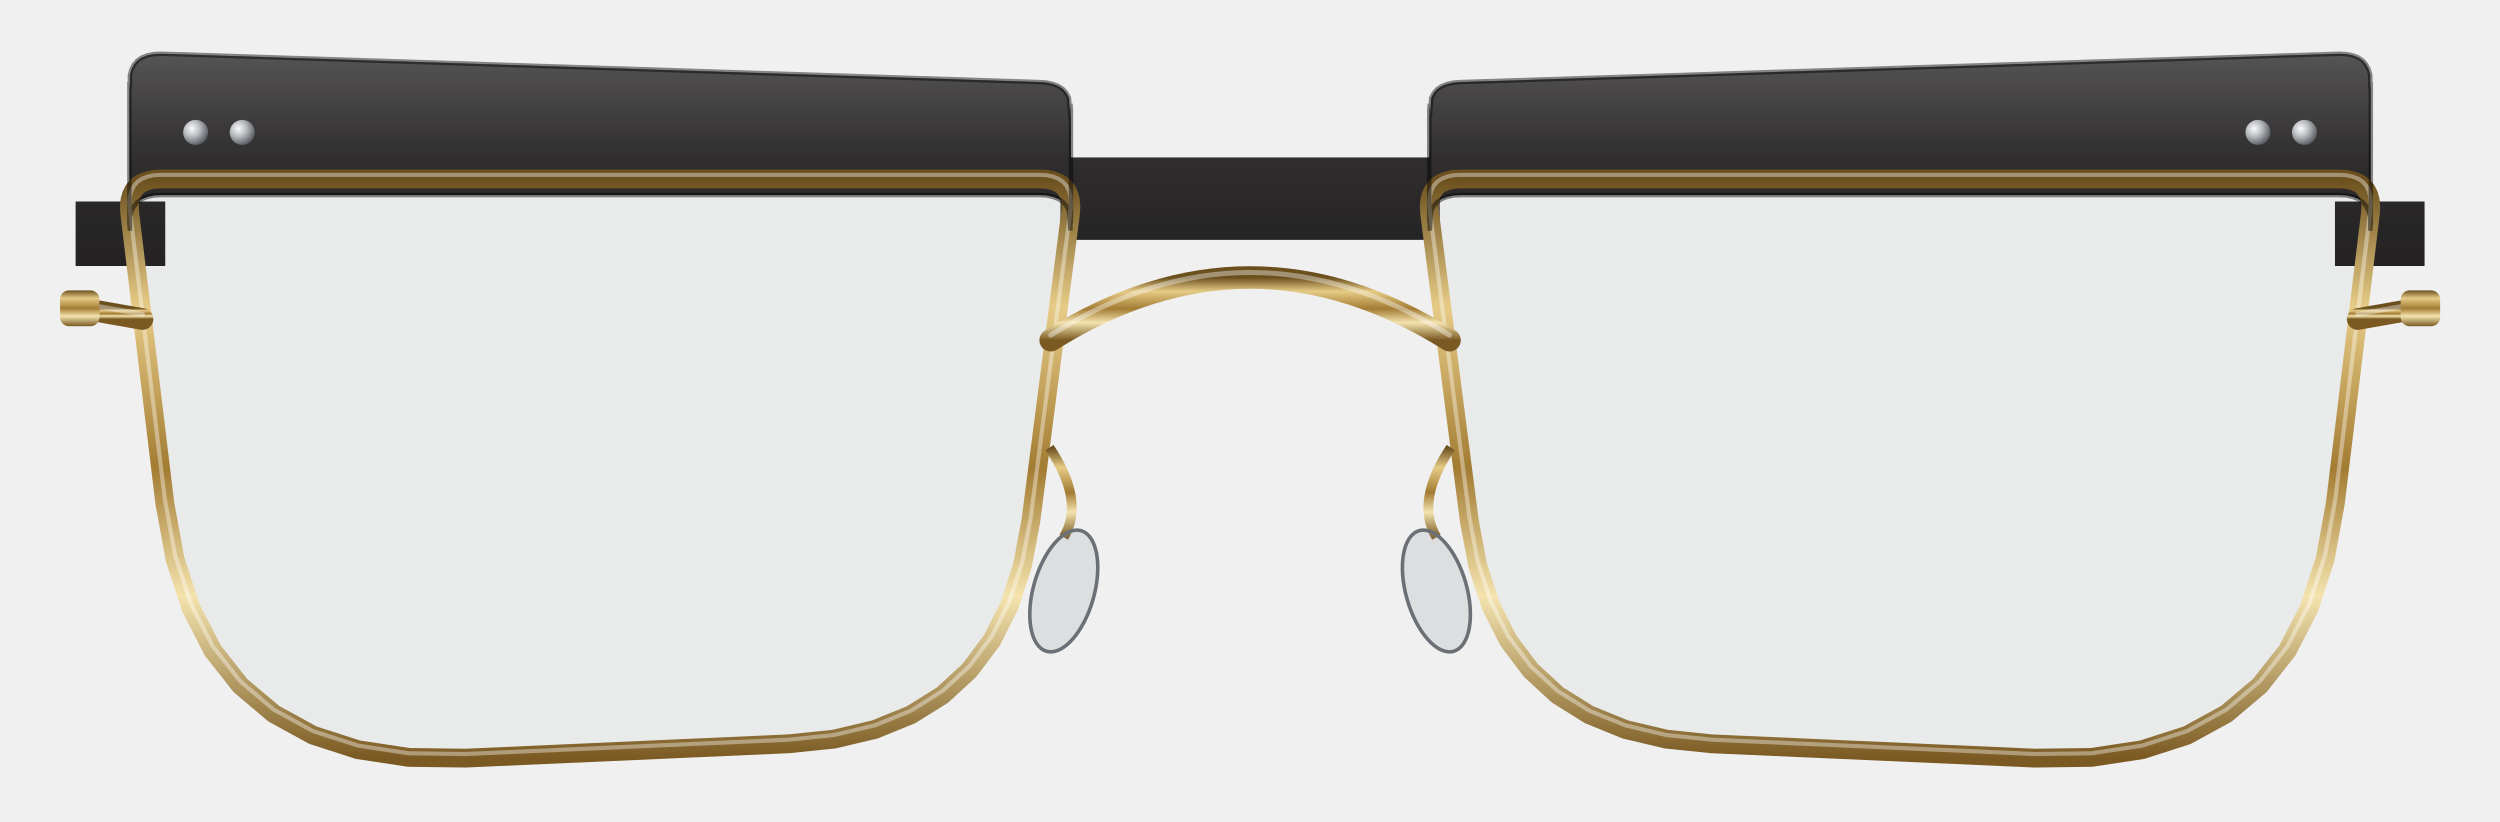
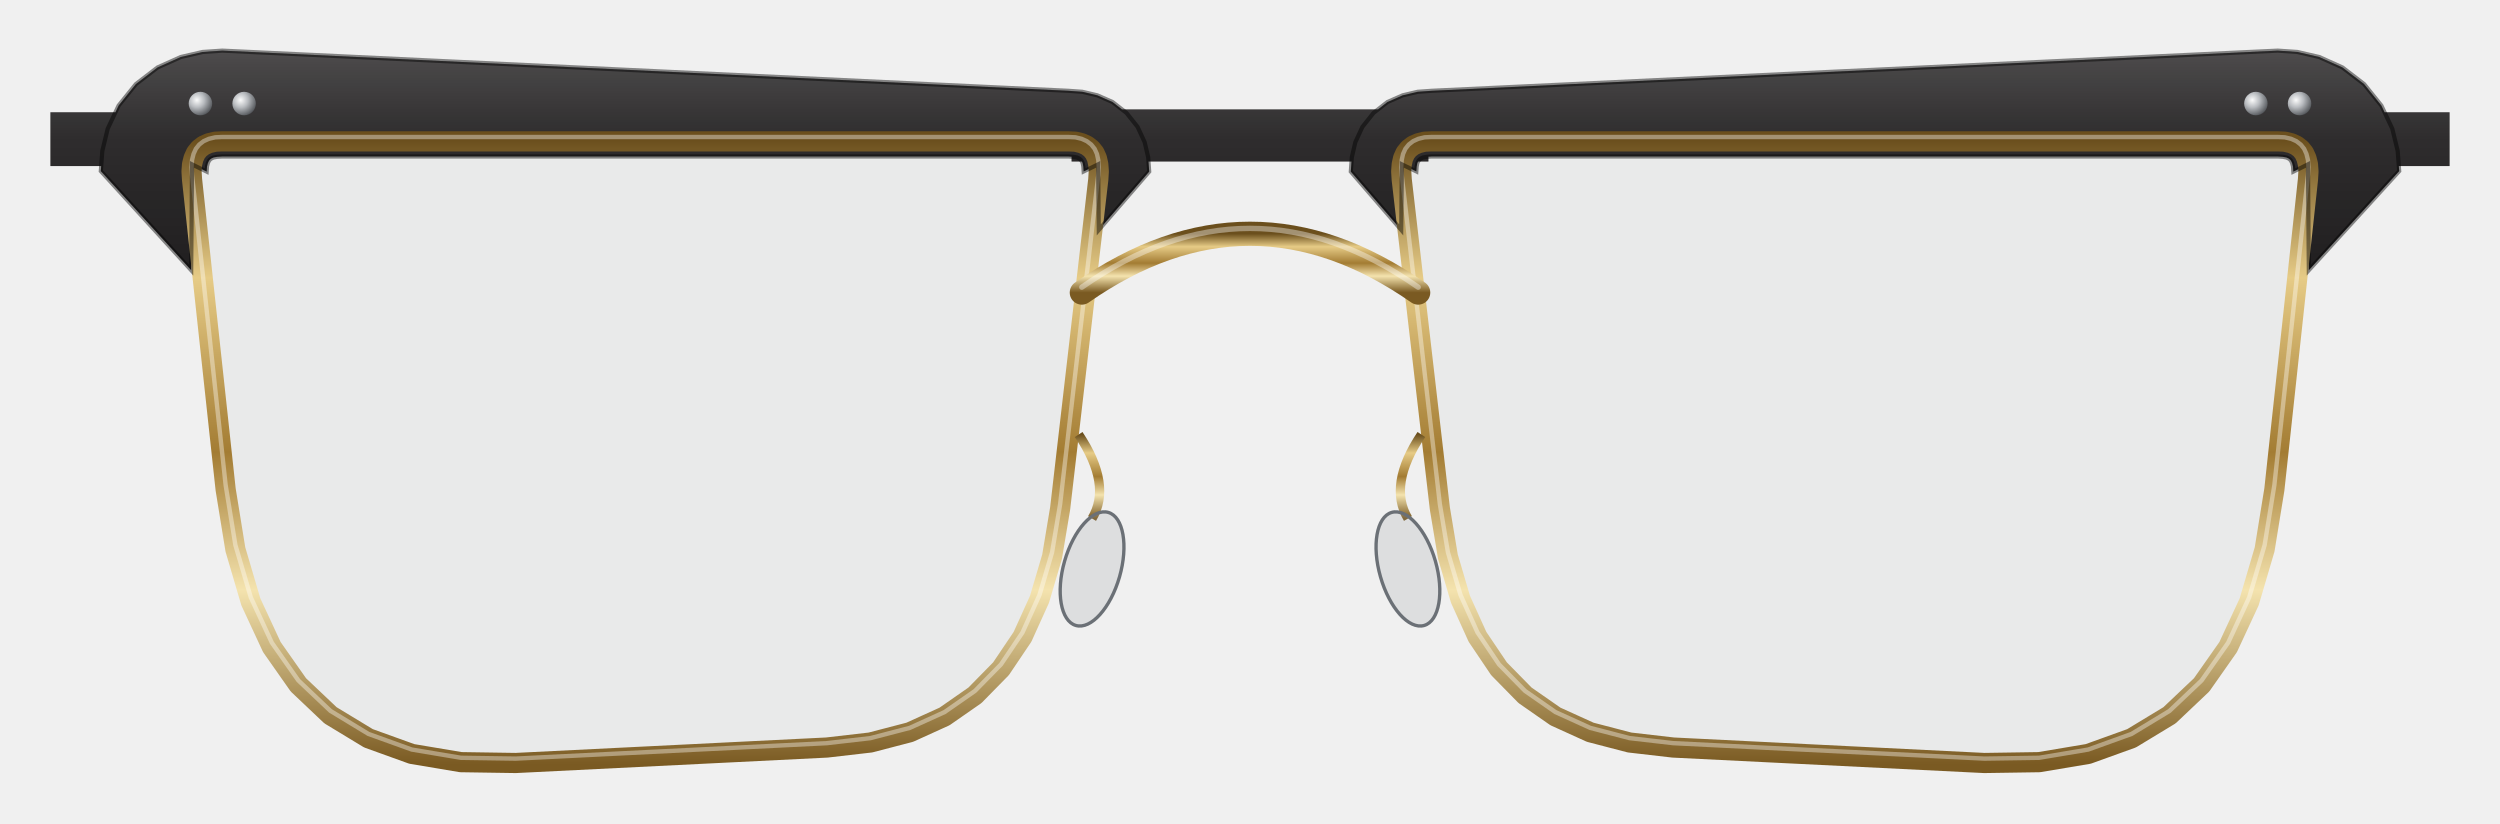
- <svg xmlns="http://www.w3.org/2000/svg" viewBox="-69.63 -26.99 139.25 45.85" width="557" height="183">
+ <svg xmlns="http://www.w3.org/2000/svg" viewBox="-74.40 -27.85 148.80 48.99" width="595" height="196">
  <defs>
    <linearGradient id="f98met" x1="0" y1="0" x2="0" y2="1">
      <stop offset="0" stop-color="#6b4f1d" />
      <stop offset=".22" stop-color="#e6cb86" />
      <stop offset=".5" stop-color="#a37c33" />
      <stop offset=".72" stop-color="#f4e3ae" />
      <stop offset="1" stop-color="#7a5a22" />
    </linearGradient>
    <radialGradient id="f98riv" cx=".35" cy=".35" r=".7">
      <stop offset="0" stop-color="#fbfbfb" />
      <stop offset=".45" stop-color="#b9bcc0" />
      <stop offset="1" stop-color="#55585c" />
    </radialGradient>
-     <linearGradient id="f98hl" gradientUnits="userSpaceOnUse" x1="0" y1="-26.00" x2="0" y2="24.33">
+     <linearGradient id="f98hl" gradientUnits="userSpaceOnUse" x1="0" y1="-28.45" x2="0" y2="26.55">
      <stop offset="0" stop-color="#fff" stop-opacity=".34" />
      <stop offset=".16" stop-color="#fff" stop-opacity=".12" />
      <stop offset=".45" stop-color="#fff" stop-opacity="0" />
      <stop offset=".8" stop-color="#000" stop-opacity=".06" />
      <stop offset="1" stop-color="#000" stop-opacity=".22" />
    </linearGradient>
  </defs>
-   <path d="M11.77 -17.00L11.36 -16.98L11.00 -16.90L10.69 -16.78L10.44 -16.61L10.25 -16.39L10.11 -16.12L10.03 -15.80L10.00 -15.43L10.03 -15.02L12.24 2.10L12.71 4.60L13.44 6.83L14.42 8.77L15.67 10.43L17.17 11.81L18.93 12.91L20.95 13.73L23.23 14.27L25.76 14.53L43.79 15.33L46.96 15.29L49.80 14.86L52.31 14.05L54.50 12.85L56.37 11.27L57.91 9.31L59.12 6.96L60.01 4.23L60.58 1.11L62.53 -15.01L62.56 -15.43L62.53 -15.80L62.44 -16.12L62.30 -16.39L62.11 -16.61L61.86 -16.78L61.55 -16.90L61.19 -16.98L60.77 -17.00ZM-60.77 -17.00L-61.19 -16.98L-61.55 -16.90L-61.86 -16.78L-62.11 -16.61L-62.30 -16.39L-62.44 -16.12L-62.53 -15.80L-62.56 -15.43L-62.53 -15.01L-60.58 1.11L-60.01 4.23L-59.12 6.96L-57.91 9.31L-56.37 11.27L-54.50 12.85L-52.31 14.05L-49.80 14.86L-46.96 15.29L-43.79 15.33L-25.76 14.53L-23.23 14.27L-20.95 13.73L-18.93 12.91L-17.17 11.81L-15.67 10.43L-14.42 8.77L-13.44 6.83L-12.71 4.60L-12.24 2.10L-10.03 -15.02L-10.00 -15.43L-10.03 -15.80L-10.11 -16.12L-10.25 -16.39L-10.44 -16.61L-10.69 -16.78L-11.00 -16.90L-11.36 -16.98L-11.77 -17.00Z" fill="#5b6670" fill-opacity=".05" />
-   <path d="M10.00 -14.53L10.03 -14.90L10.03 -14.12L10.11 -15.22L10.25 -15.49L10.44 -15.71L10.69 -15.88L11.00 -16.00L11.36 -16.08L11.77 -16.10L60.77 -16.10L61.19 -16.08L61.55 -16.00L61.86 -15.88L62.11 -15.71L62.30 -15.49L62.44 -15.22L62.53 -14.90L62.53 -14.11L62.56 -14.53L62.56 -22.43L62.53 -22.01L62.53 -22.80L62.44 -23.12L62.30 -23.39L62.11 -23.61L61.86 -23.78L61.55 -23.90L61.19 -23.97L60.77 -23.99L11.77 -22.41L11.36 -22.38L11.00 -22.30L10.69 -22.18L10.44 -22.01L10.25 -21.79L10.11 -21.52L10.03 -20.42L10.03 -21.20L10.00 -20.83ZM60.56 -12.14L65.56 -12.14L65.56 -15.74L60.56 -15.74ZM-62.56 -14.53L-62.53 -14.11L-62.53 -14.90L-62.44 -15.22L-62.30 -15.49L-62.11 -15.71L-61.86 -15.88L-61.55 -16.00L-61.19 -16.08L-60.77 -16.10L-11.77 -16.10L-11.36 -16.08L-11.00 -16.00L-10.69 -15.88L-10.44 -15.71L-10.25 -15.49L-10.11 -15.22L-10.03 -14.12L-10.03 -14.90L-10.00 -14.53L-10.00 -20.83L-10.03 -21.20L-10.03 -20.42L-10.11 -21.52L-10.25 -21.79L-10.44 -22.01L-10.69 -22.18L-11.00 -22.30L-11.36 -22.38L-11.77 -22.41L-60.77 -23.99L-61.19 -23.97L-61.55 -23.90L-61.86 -23.78L-62.11 -23.61L-62.30 -23.39L-62.44 -23.12L-62.53 -22.80L-62.53 -22.01L-62.56 -22.43ZM-65.56 -12.14L-60.56 -12.14L-60.56 -15.74L-65.56 -15.74ZM-10.58 -13.60L10.58 -13.60L10.58 -18.20L-10.58 -18.20Z" fill="#121011" />
-   <path d="M10.00 -14.53L10.03 -14.90L10.03 -14.12L10.11 -15.22L10.25 -15.49L10.44 -15.71L10.69 -15.88L11.00 -16.00L11.36 -16.08L11.77 -16.10L60.77 -16.10L61.19 -16.08L61.55 -16.00L61.86 -15.88L62.11 -15.71L62.30 -15.49L62.44 -15.22L62.53 -14.90L62.53 -14.11L62.56 -14.53L62.56 -22.43L62.53 -22.01L62.53 -22.80L62.44 -23.12L62.30 -23.39L62.11 -23.61L61.86 -23.78L61.55 -23.90L61.19 -23.97L60.77 -23.99L11.77 -22.41L11.36 -22.38L11.00 -22.30L10.69 -22.18L10.44 -22.01L10.25 -21.79L10.11 -21.52L10.03 -20.42L10.03 -21.20L10.00 -20.83ZM60.56 -12.14L65.56 -12.14L65.56 -15.74L60.56 -15.74ZM-62.56 -14.53L-62.53 -14.11L-62.53 -14.90L-62.44 -15.22L-62.30 -15.49L-62.11 -15.71L-61.86 -15.88L-61.55 -16.00L-61.19 -16.08L-60.77 -16.10L-11.77 -16.10L-11.36 -16.08L-11.00 -16.00L-10.69 -15.88L-10.44 -15.71L-10.25 -15.49L-10.11 -15.22L-10.03 -14.12L-10.03 -14.90L-10.00 -14.53L-10.00 -20.83L-10.03 -21.20L-10.03 -20.42L-10.11 -21.52L-10.25 -21.79L-10.44 -22.01L-10.69 -22.18L-11.00 -22.30L-11.36 -22.38L-11.77 -22.41L-60.77 -23.99L-61.19 -23.97L-61.55 -23.90L-61.86 -23.78L-62.11 -23.61L-62.30 -23.39L-62.44 -23.12L-62.53 -22.80L-62.53 -22.01L-62.56 -22.43ZM-65.56 -12.14L-60.56 -12.14L-60.56 -15.74L-65.56 -15.74ZM-10.58 -13.60L10.58 -13.60L10.58 -18.20L-10.58 -18.20Z" fill="url(#f98hl)" />
-   <path d="M11.77 -17.00L11.36 -16.98L11.00 -16.90L10.69 -16.78L10.44 -16.61L10.25 -16.39L10.11 -16.12L10.03 -15.80L10.00 -15.43L10.03 -15.02L12.24 2.10L12.71 4.60L13.44 6.83L14.42 8.77L15.67 10.43L17.17 11.81L18.93 12.91L20.95 13.73L23.23 14.27L25.76 14.53L43.79 15.33L46.96 15.29L49.80 14.86L52.31 14.05L54.50 12.85L56.37 11.27L57.91 9.31L59.12 6.96L60.01 4.23L60.58 1.11L62.53 -15.01L62.56 -15.43L62.53 -15.80L62.44 -16.12L62.30 -16.39L62.11 -16.61L61.86 -16.78L61.55 -16.90L61.19 -16.98L60.77 -17.00Z" fill="none" stroke="url(#f98met)" stroke-width="1.05" stroke-linecap="round" stroke-linejoin="round" />
-   <path d="M11.77 -17.00L11.36 -16.98L11.00 -16.90L10.69 -16.78L10.44 -16.61L10.25 -16.39L10.11 -16.12L10.03 -15.80L10.00 -15.43L10.03 -15.02L12.24 2.10L12.71 4.60L13.44 6.83L14.42 8.77L15.67 10.43L17.17 11.81L18.93 12.91L20.95 13.73L23.23 14.27L25.76 14.53L43.79 15.33L46.96 15.29L49.80 14.86L52.31 14.05L54.50 12.85L56.37 11.27L57.91 9.31L59.12 6.96L60.01 4.23L60.58 1.11L62.53 -15.01L62.56 -15.43L62.53 -15.80L62.44 -16.12L62.30 -16.39L62.11 -16.61L61.86 -16.78L61.55 -16.90L61.19 -16.98L60.77 -17.00Z" fill="none" stroke="#fff" stroke-opacity=".38" stroke-width="0.23" stroke-linecap="round" transform="translate(0 -0.23)" />
-   <path d="M61.83 -9.18L65.23 -9.78" fill="none" stroke="url(#f98met)" stroke-width="1.21" stroke-linecap="round" stroke-linejoin="round" />
-   <path d="M61.83 -9.18L65.23 -9.78" fill="none" stroke="#fff" stroke-opacity=".38" stroke-width="0.27" stroke-linecap="round" transform="translate(0 -0.27)" />
-   <rect x="64.23" y="-10.78" width="2.20" height="2.00" rx="0.50" fill="url(#f98met)" />
-   <path d="M10.00 -20.83L10.03 -21.20L10.03 -20.42L10.11 -21.52L10.25 -21.79L10.44 -22.01L10.69 -22.18L11.00 -22.30L11.36 -22.38L11.77 -22.41L60.77 -23.99L61.19 -23.97L61.55 -23.90L61.86 -23.78L62.11 -23.61L62.30 -23.39L62.44 -23.12L62.53 -22.80L62.53 -22.01L62.56 -22.43L62.56 -14.53L62.53 -14.11L62.53 -14.90L62.44 -15.22L62.30 -15.49L62.11 -15.71L61.86 -15.88L61.55 -16.00L61.19 -16.08L60.77 -16.10L11.77 -16.10L11.36 -16.08L11.00 -16.00L10.69 -15.88L10.44 -15.71L10.25 -15.49L10.11 -15.22L10.03 -14.12L10.03 -14.90L10.00 -14.53Z" fill="none" stroke="#000" stroke-opacity=".45" stroke-width=".25" />
-   <circle cx="56.26" cy="-19.60" r="0.70" fill="url(#f98riv)" />
-   <circle cx="58.86" cy="-19.60" r="0.70" fill="url(#f98riv)" />
-   <path d="M11.20 -2.00Q9.20 1.00 10.40 3.00" fill="none" stroke="url(#f98met)" stroke-width="0.55" />
-   <ellipse cx="10.40" cy="6.00" rx="1.70" ry="3.50" transform="rotate(-16 10.40 6.00)" fill="#9aa0a6" fill-opacity=".22" stroke="#6b7076" stroke-width=".2" />
-   <path d="M-60.77 -17.00L-61.19 -16.98L-61.55 -16.90L-61.86 -16.78L-62.11 -16.61L-62.30 -16.39L-62.44 -16.12L-62.53 -15.80L-62.56 -15.43L-62.53 -15.01L-60.58 1.11L-60.01 4.23L-59.12 6.96L-57.91 9.31L-56.37 11.27L-54.50 12.85L-52.31 14.05L-49.80 14.86L-46.96 15.29L-43.79 15.33L-25.76 14.53L-23.23 14.27L-20.95 13.73L-18.93 12.91L-17.17 11.81L-15.67 10.43L-14.42 8.77L-13.44 6.83L-12.71 4.60L-12.24 2.10L-10.03 -15.02L-10.00 -15.43L-10.03 -15.80L-10.11 -16.12L-10.25 -16.39L-10.44 -16.61L-10.69 -16.78L-11.00 -16.90L-11.36 -16.98L-11.77 -17.00Z" fill="none" stroke="url(#f98met)" stroke-width="1.05" stroke-linecap="round" stroke-linejoin="round" />
-   <path d="M-60.77 -17.00L-61.19 -16.98L-61.55 -16.90L-61.86 -16.78L-62.11 -16.61L-62.30 -16.39L-62.44 -16.12L-62.53 -15.80L-62.56 -15.43L-62.53 -15.01L-60.58 1.11L-60.01 4.23L-59.12 6.96L-57.91 9.31L-56.37 11.27L-54.50 12.85L-52.31 14.05L-49.80 14.86L-46.96 15.29L-43.79 15.33L-25.76 14.53L-23.23 14.27L-20.95 13.73L-18.93 12.91L-17.17 11.81L-15.67 10.43L-14.42 8.77L-13.44 6.83L-12.71 4.60L-12.24 2.10L-10.03 -15.02L-10.00 -15.43L-10.03 -15.80L-10.11 -16.12L-10.25 -16.39L-10.44 -16.61L-10.69 -16.78L-11.00 -16.90L-11.36 -16.98L-11.77 -17.00Z" fill="none" stroke="#fff" stroke-opacity=".38" stroke-width="0.23" stroke-linecap="round" transform="translate(0 -0.23)" />
-   <path d="M-61.83 -9.18L-65.23 -9.78" fill="none" stroke="url(#f98met)" stroke-width="1.21" stroke-linecap="round" stroke-linejoin="round" />
-   <path d="M-61.83 -9.18L-65.23 -9.78" fill="none" stroke="#fff" stroke-opacity=".38" stroke-width="0.27" stroke-linecap="round" transform="translate(0 -0.27)" />
-   <rect x="-66.43" y="-10.78" width="2.20" height="2.00" rx="0.50" fill="url(#f98met)" />
-   <path d="M-62.56 -22.43L-62.53 -22.01L-62.53 -22.80L-62.44 -23.12L-62.30 -23.39L-62.11 -23.61L-61.86 -23.78L-61.55 -23.90L-61.19 -23.97L-60.77 -23.99L-11.77 -22.41L-11.36 -22.38L-11.00 -22.30L-10.69 -22.18L-10.44 -22.01L-10.25 -21.79L-10.11 -21.52L-10.03 -20.42L-10.03 -21.20L-10.00 -20.83L-10.00 -14.53L-10.03 -14.90L-10.03 -14.12L-10.11 -15.22L-10.25 -15.49L-10.44 -15.71L-10.69 -15.88L-11.00 -16.00L-11.36 -16.08L-11.77 -16.10L-60.77 -16.10L-61.19 -16.08L-61.55 -16.00L-61.86 -15.88L-62.11 -15.71L-62.30 -15.49L-62.44 -15.22L-62.53 -14.90L-62.53 -14.11L-62.56 -14.53Z" fill="none" stroke="#000" stroke-opacity=".45" stroke-width=".25" />
-   <circle cx="-58.86" cy="-19.60" r="0.70" fill="url(#f98riv)" />
-   <circle cx="-56.26" cy="-19.60" r="0.70" fill="url(#f98riv)" />
-   <path d="M-11.20 -2.00Q-9.20 1.00 -10.40 3.00" fill="none" stroke="url(#f98met)" stroke-width="0.55" />
-   <ellipse cx="-10.40" cy="6.00" rx="1.70" ry="3.50" transform="rotate(16 -10.40 6.00)" fill="#9aa0a6" fill-opacity=".22" stroke="#6b7076" stroke-width=".2" />
-   <path d="M-11.13 -8.00Q0 -15.00 11.13 -8.00" fill="none" stroke="url(#f98met)" stroke-width="1.26" stroke-linecap="round" stroke-linejoin="round" />
-   <path d="M-11.13 -8.00Q0 -15.00 11.13 -8.00" fill="none" stroke="#fff" stroke-opacity=".38" stroke-width="0.28" stroke-linecap="round" transform="translate(0 -0.28)" />
+   <path d="M10.82 -19.45L10.39 -19.43L10.02 -19.34L9.71 -19.20L9.45 -19.00L9.25 -18.75L9.11 -18.44L9.03 -18.08L9.00 -17.66L9.03 -17.18L11.30 2.40L11.78 5.27L12.53 7.81L13.54 10.04L14.82 11.94L16.37 13.52L18.18 14.78L20.25 15.72L22.59 16.33L25.19 16.63L43.71 17.55L46.97 17.50L49.89 17.01L52.47 16.08L54.73 14.71L56.64 12.90L58.22 10.65L59.47 7.96L60.39 4.84L60.97 1.27L62.97 -17.18L63.00 -17.66L62.97 -18.08L62.88 -18.44L62.74 -18.75L62.54 -19.00L62.28 -19.20L61.97 -19.34L61.59 -19.43L61.17 -19.45ZM-61.17 -19.45L-61.59 -19.43L-61.97 -19.34L-62.28 -19.20L-62.54 -19.00L-62.74 -18.75L-62.88 -18.44L-62.97 -18.08L-63.00 -17.66L-62.97 -17.18L-60.97 1.27L-60.39 4.84L-59.47 7.96L-58.22 10.65L-56.64 12.90L-54.73 14.71L-52.47 16.08L-49.89 17.01L-46.97 17.50L-43.71 17.55L-25.19 16.63L-22.59 16.33L-20.25 15.72L-18.18 14.78L-16.37 13.52L-14.82 11.94L-13.54 10.04L-12.53 7.81L-11.78 5.27L-11.30 2.40L-9.03 -17.18L-9.00 -17.66L-9.03 -18.08L-9.11 -18.44L-9.25 -18.75L-9.45 -19.00L-9.71 -19.20L-10.02 -19.34L-10.39 -19.43L-10.82 -19.45Z" fill="#5b6670" fill-opacity=".05" />
+   <path d="M63.02 -11.78L68.40 -17.68L68.31 -18.88L67.99 -20.20L67.34 -21.58L66.31 -22.86L65.02 -23.85L63.64 -24.47L62.34 -24.77L61.17 -24.85L10.82 -22.46L9.98 -22.40L9.09 -22.19L8.18 -21.79L7.35 -21.14L6.69 -20.31L6.27 -19.40L6.06 -18.50L6.00 -17.65L9.00 -14.18L9.04 -18.08L9.90 -17.66L9.92 -17.95L9.96 -18.16L10.02 -18.28L10.08 -18.36L10.17 -18.43L10.30 -18.49L10.52 -18.53L10.82 -18.55L61.17 -18.55L61.47 -18.53L61.69 -18.49L61.82 -18.43L61.91 -18.36L61.97 -18.28L62.03 -18.15L62.08 -17.95L62.10 -17.65L62.97 -18.08ZM66.40 -17.98L71.40 -17.98L71.40 -21.18L66.40 -21.18ZM-9.00 -14.18L-6.00 -17.65L-6.06 -18.50L-6.27 -19.40L-6.69 -20.31L-7.35 -21.14L-8.18 -21.79L-9.09 -22.19L-9.98 -22.40L-10.82 -22.46L-61.17 -24.85L-62.34 -24.77L-63.64 -24.47L-65.02 -23.85L-66.31 -22.86L-67.34 -21.58L-67.99 -20.20L-68.31 -18.88L-68.40 -17.68L-63.02 -11.78L-62.97 -18.08L-62.10 -17.65L-62.08 -17.95L-62.03 -18.15L-61.97 -18.28L-61.91 -18.36L-61.82 -18.43L-61.69 -18.49L-61.47 -18.53L-61.17 -18.55L-10.82 -18.55L-10.52 -18.53L-10.30 -18.49L-10.17 -18.43L-10.08 -18.36L-10.02 -18.28L-9.96 -18.16L-9.92 -17.95L-9.90 -17.66L-9.04 -18.08ZM-71.40 -17.98L-66.40 -17.98L-66.40 -21.18L-71.40 -21.18ZM-10.62 -18.25L10.62 -18.25L10.62 -21.35L-10.62 -21.35Z" fill="#121011" />
+   <path d="M63.02 -11.78L68.40 -17.68L68.31 -18.88L67.99 -20.20L67.34 -21.58L66.31 -22.86L65.02 -23.85L63.64 -24.47L62.34 -24.77L61.17 -24.85L10.82 -22.46L9.98 -22.40L9.09 -22.19L8.18 -21.79L7.35 -21.14L6.69 -20.31L6.27 -19.40L6.06 -18.50L6.00 -17.65L9.00 -14.18L9.04 -18.08L9.90 -17.66L9.92 -17.95L9.96 -18.16L10.02 -18.28L10.08 -18.36L10.17 -18.43L10.30 -18.49L10.52 -18.53L10.82 -18.55L61.17 -18.55L61.47 -18.53L61.69 -18.49L61.82 -18.43L61.91 -18.36L61.97 -18.28L62.03 -18.15L62.08 -17.95L62.10 -17.65L62.97 -18.08ZM66.40 -17.98L71.40 -17.98L71.40 -21.18L66.40 -21.18ZM-9.00 -14.18L-6.00 -17.65L-6.06 -18.50L-6.27 -19.40L-6.69 -20.31L-7.35 -21.14L-8.18 -21.79L-9.09 -22.19L-9.98 -22.40L-10.82 -22.46L-61.17 -24.85L-62.34 -24.77L-63.64 -24.47L-65.02 -23.85L-66.31 -22.86L-67.34 -21.58L-67.99 -20.20L-68.31 -18.88L-68.40 -17.68L-63.02 -11.78L-62.97 -18.08L-62.10 -17.65L-62.08 -17.95L-62.03 -18.15L-61.97 -18.28L-61.91 -18.36L-61.82 -18.43L-61.69 -18.49L-61.47 -18.53L-61.17 -18.55L-10.82 -18.55L-10.52 -18.53L-10.30 -18.49L-10.17 -18.43L-10.08 -18.36L-10.02 -18.28L-9.96 -18.16L-9.92 -17.95L-9.90 -17.66L-9.04 -18.08ZM-71.40 -17.98L-66.40 -17.98L-66.40 -21.18L-71.40 -21.18ZM-10.62 -18.25L10.62 -18.25L10.62 -21.35L-10.62 -21.35Z" fill="url(#f98hl)" />
+   <path d="M10.82 -19.45L10.39 -19.43L10.02 -19.34L9.71 -19.20L9.45 -19.00L9.25 -18.75L9.11 -18.44L9.03 -18.08L9.00 -17.66L9.03 -17.18L11.30 2.40L11.78 5.27L12.53 7.81L13.54 10.04L14.82 11.94L16.37 13.52L18.18 14.78L20.25 15.72L22.59 16.33L25.19 16.63L43.71 17.55L46.97 17.50L49.89 17.01L52.47 16.08L54.73 14.71L56.64 12.90L58.22 10.65L59.47 7.96L60.39 4.84L60.97 1.27L62.97 -17.18L63.00 -17.66L62.97 -18.08L62.88 -18.44L62.74 -18.75L62.54 -19.00L62.28 -19.20L61.97 -19.34L61.59 -19.43L61.17 -19.45Z" fill="none" stroke="url(#f98met)" stroke-width="1.20" stroke-linecap="round" stroke-linejoin="round" />
+   <path d="M10.82 -19.45L10.39 -19.43L10.02 -19.34L9.71 -19.20L9.45 -19.00L9.25 -18.75L9.11 -18.44L9.03 -18.08L9.00 -17.66L9.03 -17.18L11.30 2.40L11.78 5.27L12.53 7.81L13.54 10.04L14.82 11.94L16.37 13.52L18.18 14.78L20.25 15.72L22.59 16.33L25.19 16.63L43.71 17.55L46.97 17.50L49.89 17.01L52.47 16.08L54.73 14.71L56.64 12.90L58.22 10.65L59.47 7.96L60.39 4.84L60.97 1.27L62.97 -17.18L63.00 -17.66L62.97 -18.08L62.88 -18.44L62.74 -18.75L62.54 -19.00L62.28 -19.20L61.97 -19.34L61.59 -19.43L61.17 -19.45Z" fill="none" stroke="#fff" stroke-opacity=".38" stroke-width="0.26" stroke-linecap="round" transform="translate(0 -0.26)" />
+   <path d="M63.02 -11.78L68.40 -17.68L68.31 -18.88L67.99 -20.20L67.34 -21.58L66.31 -22.86L65.02 -23.85L63.64 -24.47L62.34 -24.77L61.17 -24.85L10.82 -22.46L9.98 -22.40L9.09 -22.19L8.18 -21.79L7.35 -21.14L6.69 -20.31L6.27 -19.40L6.06 -18.50L6.00 -17.65L9.00 -14.18L9.04 -18.08L9.90 -17.66L9.92 -17.95L9.96 -18.16L10.02 -18.28L10.08 -18.36L10.17 -18.43L10.30 -18.49L10.52 -18.53L10.82 -18.55L61.17 -18.55L61.47 -18.53L61.69 -18.49L61.82 -18.43L61.91 -18.36L61.97 -18.28L62.03 -18.15L62.08 -17.95L62.10 -17.65L62.97 -18.08Z" fill="none" stroke="#000" stroke-opacity=".45" stroke-width=".25" />
+   <circle cx="59.87" cy="-21.70" r="0.70" fill="url(#f98riv)" />
+   <circle cx="62.47" cy="-21.70" r="0.70" fill="url(#f98riv)" />
+   <path d="M10.20 -2.00Q8.20 1.00 9.40 3.00" fill="none" stroke="url(#f98met)" stroke-width="0.55" />
+   <ellipse cx="9.40" cy="6.00" rx="1.70" ry="3.50" transform="rotate(-16 9.40 6.00)" fill="#9aa0a6" fill-opacity=".22" stroke="#6b7076" stroke-width=".2" />
+   <path d="M-61.17 -19.45L-61.59 -19.43L-61.97 -19.34L-62.28 -19.20L-62.54 -19.00L-62.74 -18.75L-62.88 -18.44L-62.97 -18.08L-63.00 -17.66L-62.97 -17.18L-60.97 1.27L-60.39 4.84L-59.47 7.96L-58.22 10.65L-56.64 12.90L-54.73 14.71L-52.47 16.08L-49.89 17.01L-46.97 17.50L-43.71 17.55L-25.19 16.63L-22.59 16.33L-20.25 15.72L-18.18 14.78L-16.37 13.52L-14.82 11.94L-13.54 10.04L-12.53 7.81L-11.78 5.27L-11.30 2.40L-9.03 -17.18L-9.00 -17.66L-9.03 -18.08L-9.11 -18.44L-9.25 -18.75L-9.45 -19.00L-9.71 -19.20L-10.02 -19.34L-10.39 -19.43L-10.82 -19.45Z" fill="none" stroke="url(#f98met)" stroke-width="1.20" stroke-linecap="round" stroke-linejoin="round" />
+   <path d="M-61.17 -19.45L-61.59 -19.43L-61.97 -19.34L-62.28 -19.20L-62.54 -19.00L-62.74 -18.75L-62.88 -18.44L-62.97 -18.08L-63.00 -17.66L-62.97 -17.18L-60.97 1.27L-60.39 4.84L-59.47 7.96L-58.22 10.65L-56.64 12.90L-54.73 14.71L-52.47 16.08L-49.89 17.01L-46.97 17.50L-43.71 17.55L-25.19 16.63L-22.59 16.33L-20.25 15.72L-18.18 14.78L-16.37 13.52L-14.82 11.94L-13.54 10.04L-12.53 7.81L-11.78 5.27L-11.30 2.40L-9.03 -17.18L-9.00 -17.66L-9.03 -18.08L-9.11 -18.44L-9.25 -18.75L-9.45 -19.00L-9.71 -19.20L-10.02 -19.34L-10.39 -19.43L-10.82 -19.45Z" fill="none" stroke="#fff" stroke-opacity=".38" stroke-width="0.26" stroke-linecap="round" transform="translate(0 -0.26)" />
+   <path d="M-9.00 -14.18L-6.00 -17.65L-6.06 -18.50L-6.27 -19.40L-6.69 -20.31L-7.35 -21.14L-8.18 -21.79L-9.09 -22.19L-9.98 -22.40L-10.82 -22.46L-61.17 -24.85L-62.34 -24.77L-63.64 -24.47L-65.02 -23.85L-66.31 -22.86L-67.34 -21.58L-67.99 -20.20L-68.31 -18.88L-68.40 -17.68L-63.02 -11.78L-62.97 -18.08L-62.10 -17.65L-62.08 -17.95L-62.03 -18.15L-61.97 -18.28L-61.91 -18.36L-61.82 -18.43L-61.69 -18.49L-61.47 -18.53L-61.17 -18.55L-10.82 -18.55L-10.52 -18.53L-10.30 -18.49L-10.17 -18.43L-10.08 -18.36L-10.02 -18.28L-9.96 -18.16L-9.92 -17.95L-9.90 -17.66L-9.04 -18.08Z" fill="none" stroke="#000" stroke-opacity=".45" stroke-width=".25" />
+   <circle cx="-62.47" cy="-21.70" r="0.70" fill="url(#f98riv)" />
+   <circle cx="-59.87" cy="-21.70" r="0.70" fill="url(#f98riv)" />
+   <path d="M-10.20 -2.00Q-8.20 1.00 -9.40 3.00" fill="none" stroke="url(#f98met)" stroke-width="0.55" />
+   <ellipse cx="-9.40" cy="6.00" rx="1.70" ry="3.50" transform="rotate(16 -9.40 6.00)" fill="#9aa0a6" fill-opacity=".22" stroke="#6b7076" stroke-width=".2" />
+   <path d="M-10.01 -10.45Q0 -17.45 10.01 -10.45" fill="none" stroke="url(#f98met)" stroke-width="1.44" stroke-linecap="round" stroke-linejoin="round" />
+   <path d="M-10.01 -10.45Q0 -17.45 10.01 -10.45" fill="none" stroke="#fff" stroke-opacity=".38" stroke-width="0.32" stroke-linecap="round" transform="translate(0 -0.32)" />
</svg>
